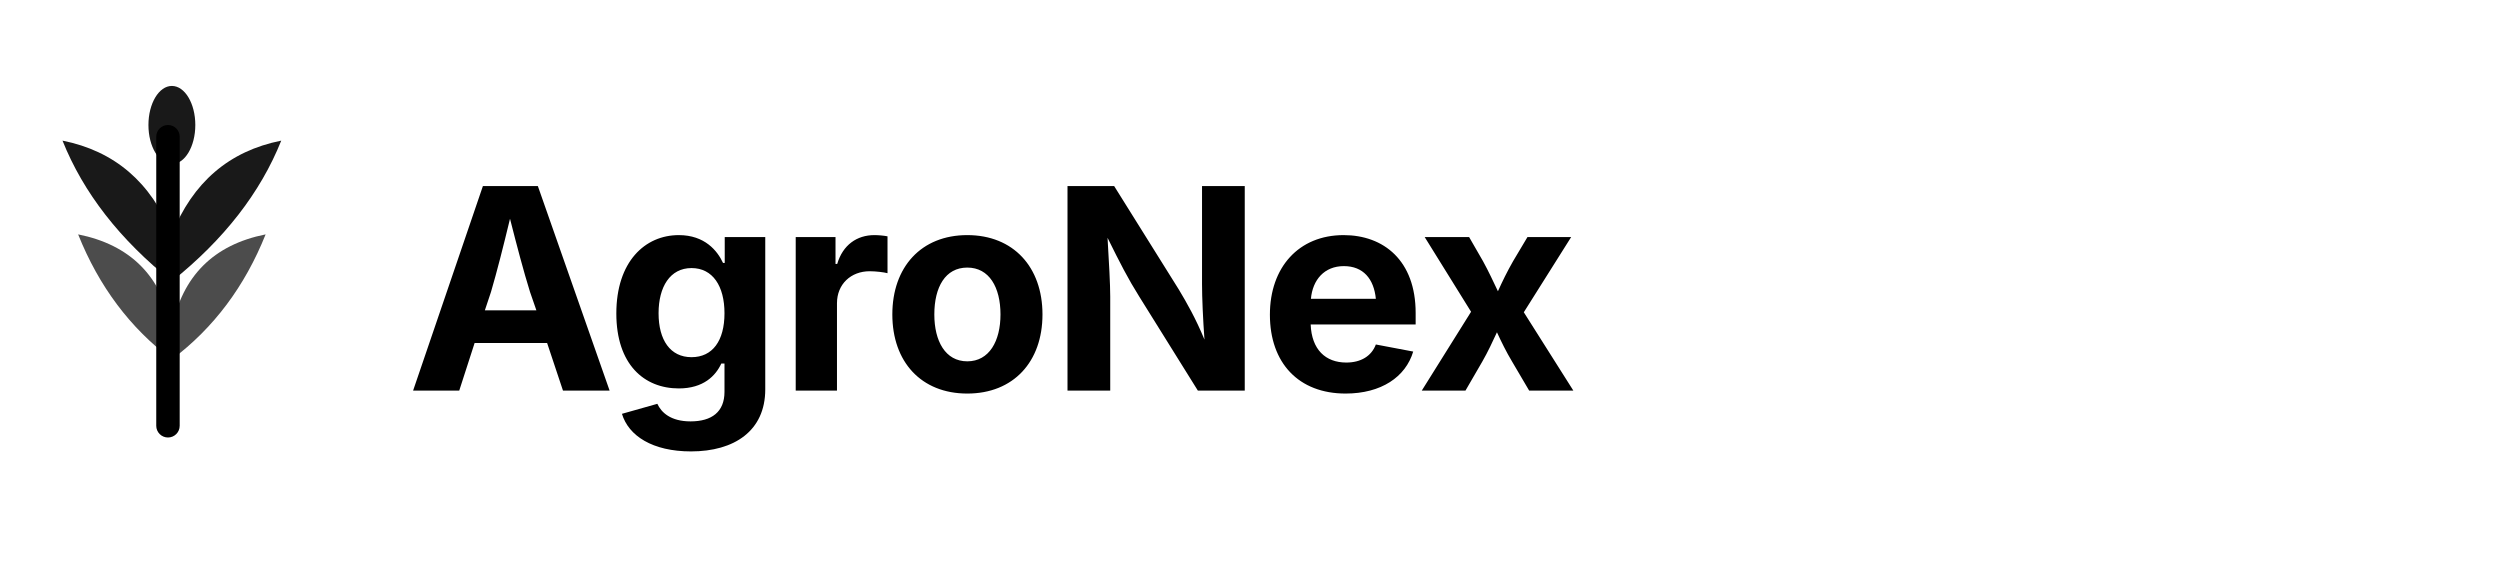
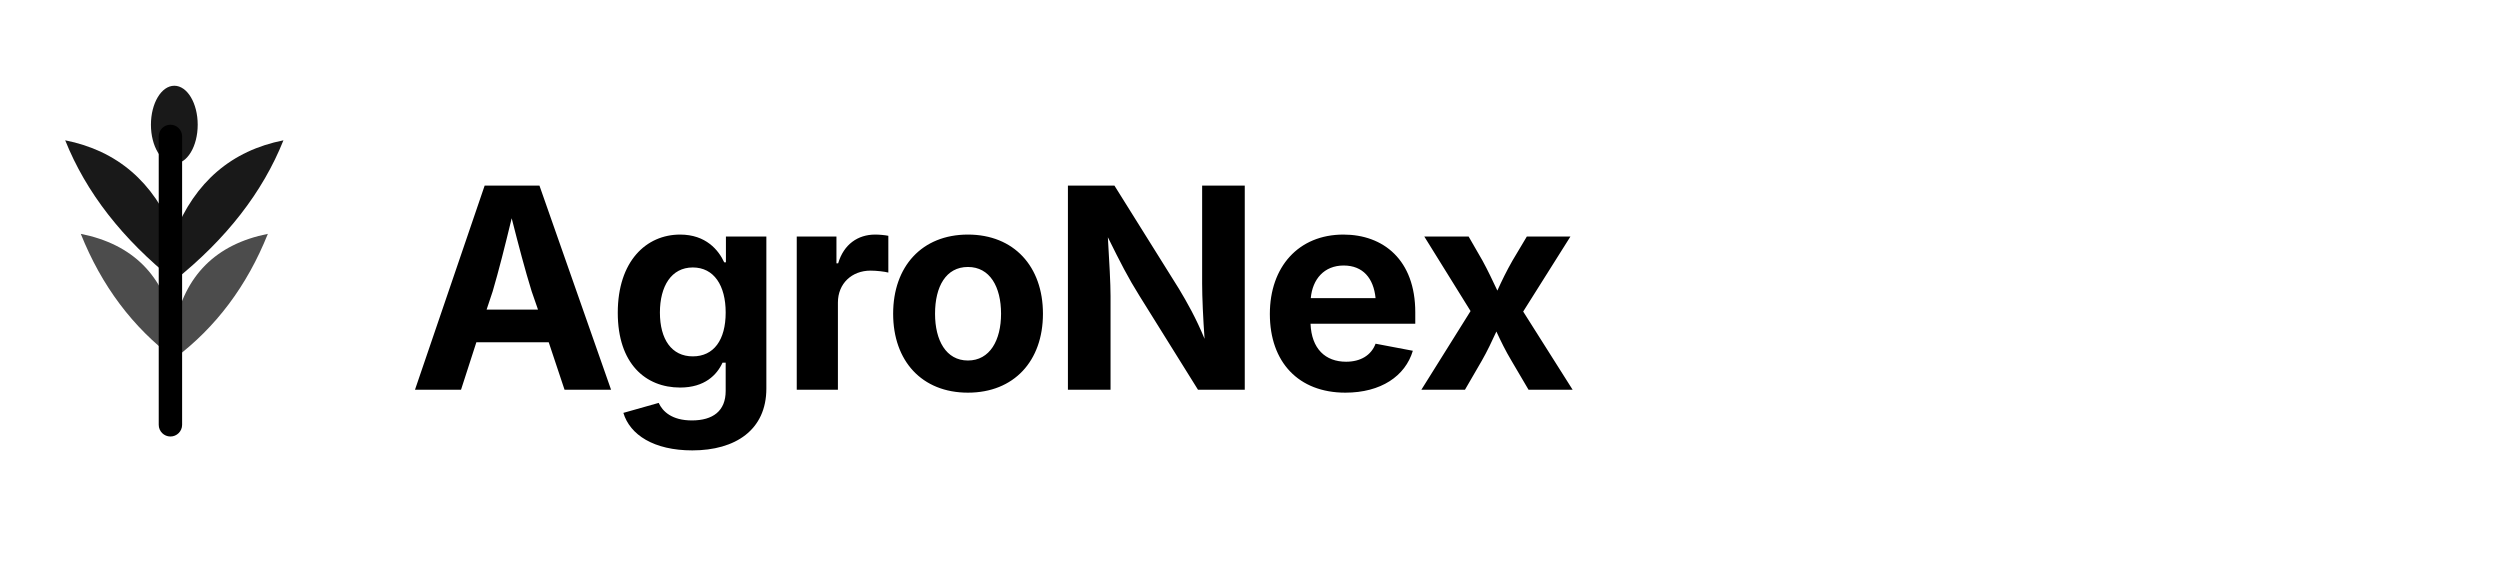
- <svg xmlns="http://www.w3.org/2000/svg" viewBox="0 0 160 36" fill="none">
+ <svg xmlns="http://www.w3.org/2000/svg" viewBox="0 0 160 36" width="196" height="44" fill="none">
  <g fill="currentColor">
    <rect x="10" y="8" width="1.5" height="20" rx="0.75" />
    <path d="M11 18 Q6 14 4 9 Q9 10 11 15Z" opacity="0.9" />
    <path d="M11 18 Q16 14 18 9 Q13 10 11 15Z" opacity="0.9" />
    <path d="M11 23 Q7 20 5 15 Q10 16 11 21Z" opacity="0.7" />
    <path d="M11 23 Q15 20 17 15 Q12 16 11 21Z" opacity="0.7" />
    <ellipse cx="11" cy="8" rx="1.5" ry="2.5" opacity="0.9" />
  </g>
  <text x="26" y="25" font-family="system-ui, -apple-system, sans-serif" font-size="18" font-weight="700" fill="currentColor" letter-spacing="-0.3">AgroNex</text>
</svg>
